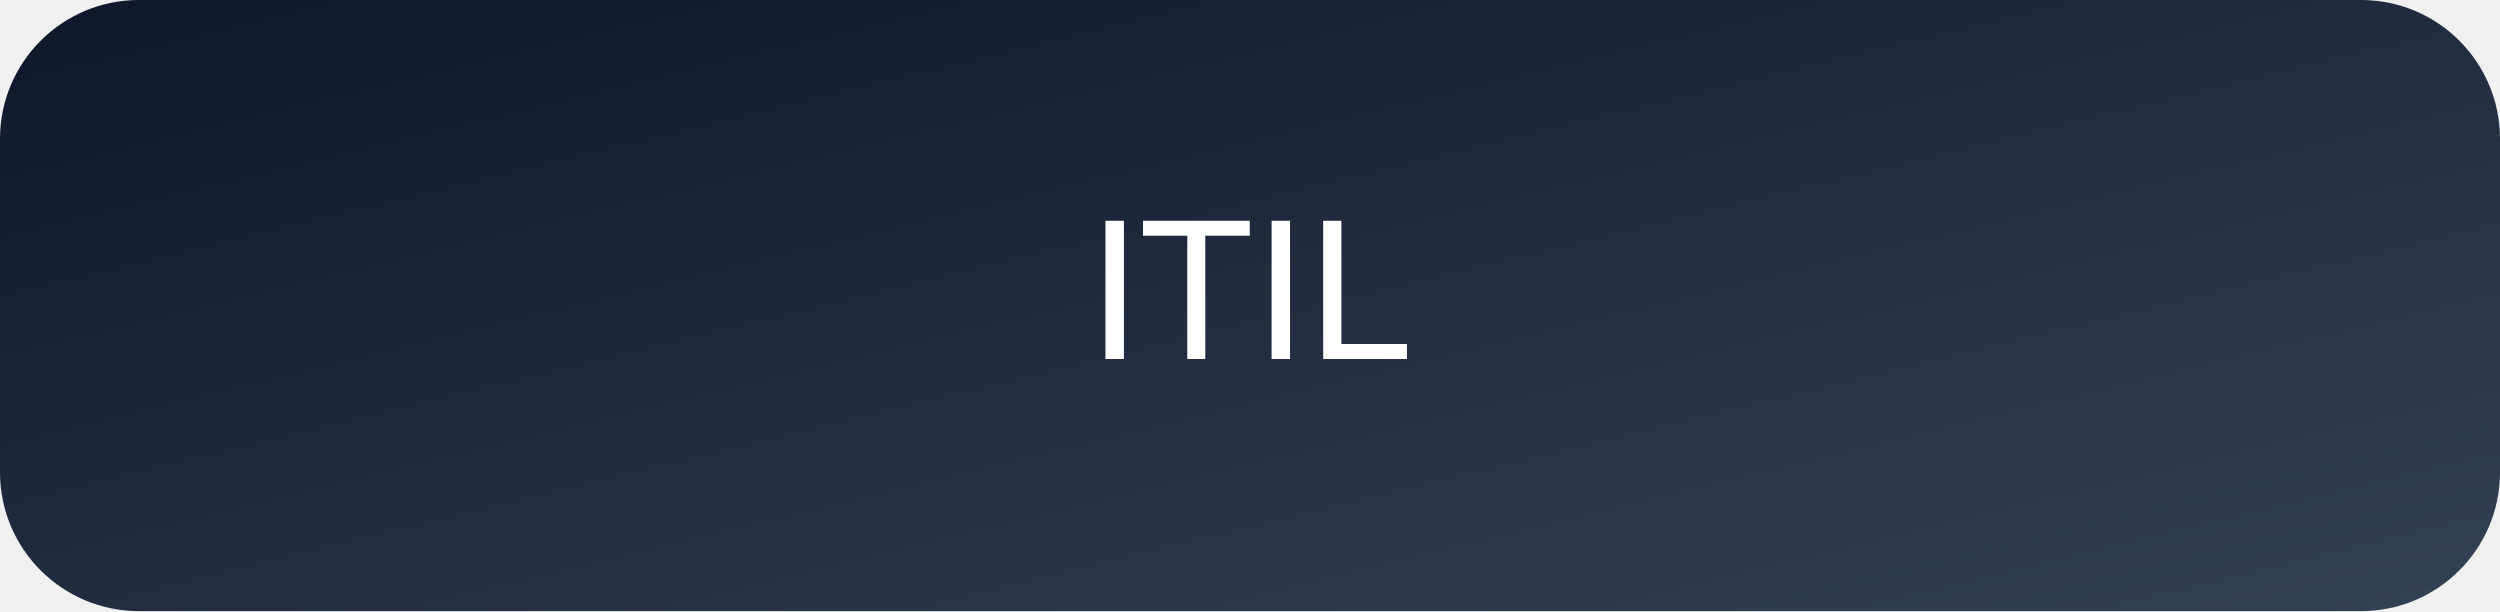
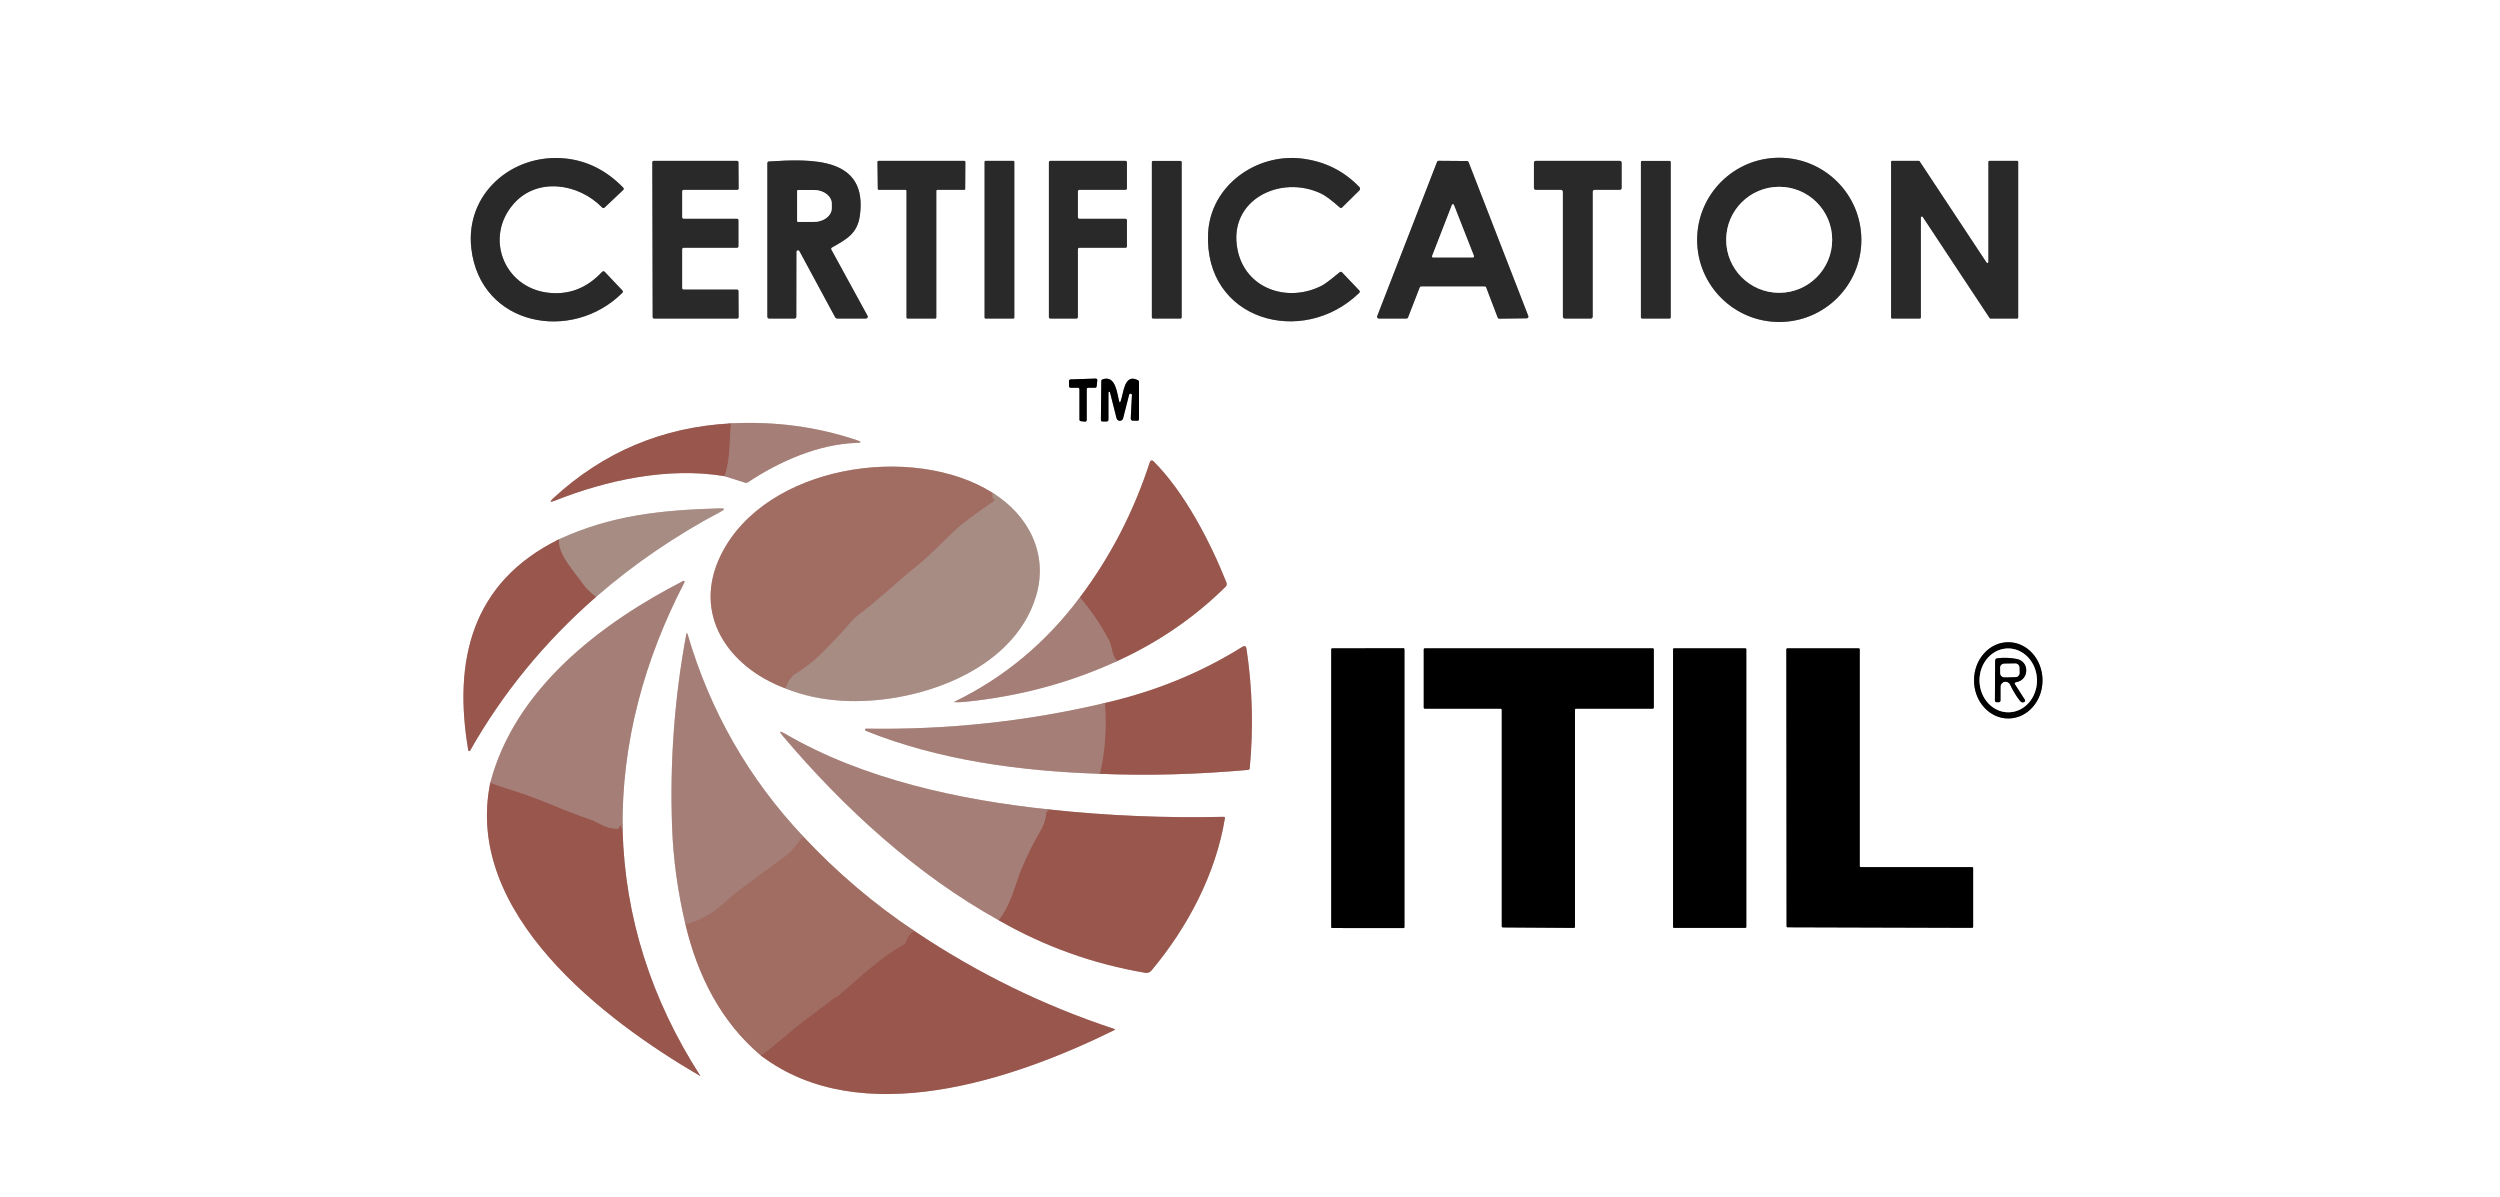
- <svg xmlns="http://www.w3.org/2000/svg" width="180" height="44" viewBox="0 0 180 44">
-   <defs>
-     <linearGradient id="g" x1="0" y1="0" x2="1" y2="1">
-       <stop offset="0" stop-color="#0f172a" />
-       <stop offset="1" stop-color="#334155" />
-     </linearGradient>
-   </defs>
-   <rect rx="10" width="180" height="44" fill="url(#g)" />
-   <text x="50%" y="50%" dominant-baseline="middle" text-anchor="middle" font-family="system-ui, -apple-system, Segoe UI, Roboto, Helvetica, Arial, sans-serif" font-size="14" fill="#ffffff">ITIL</text>
+ <svg xmlns="http://www.w3.org/2000/svg" viewBox="0 0 777 372">
+   <g fill="none" stroke-width="2">
+     <path stroke="#949494" d="M170.06 90.94c-13.54-1.78-19.5-17.27-10.42-27.59 7.36-8.39 20.22-6.35 27.46 1.1q.42.43.86.01l5.69-5.38q.41-.39.01-.8-7.75-7.95-17.9-9.02c-16.42-1.73-31.26 10.89-29.27 27.99 2.82 24.15 31.27 29.4 46.92 13.77q.38-.37.01-.76l-5.43-5.73q-.45-.46-.89.01-7.21 7.69-17.04 6.4M404.51 49.27c-13.97-1.66-28.3 8.35-29.03 23.22-1.32 27.06 29.31 35.67 46.94 18.56q.4-.39.01-.8l-5.29-5.56q-.38-.4-.81-.04-4.07 3.37-5.38 4.06c-10.54 5.53-23.97 1.22-26.36-11.27-2.93-15.3 13.35-23.29 26-17.29q2.04.97 5.79 4.31.4.36.78-.02l5.32-5.25a.76.75 45.8 0 0 .01-1.06q-7.29-7.59-17.98-8.86M578.51 74.55a25.52 25.52 0 0 0-25.52-25.52 25.52 25.52 0 0 0-25.52 25.52 25.52 25.52 0 0 0 25.52 25.52 25.52 25.52 0 0 0 25.52-25.52M212.45 90a.45.45 0 0 1-.45-.45v-12.1a.45.45 0 0 1 .45-.45h16.6a.45.45 0 0 0 .45-.45v-8.1a.45.45 0 0 0-.45-.45h-16.6a.45.45 0 0 1-.45-.45v-8.1a.45.45 0 0 1 .45-.45h16.66a.45.45 0 0 0 .45-.45l-.05-8.1a.45.45 0 0 0-.45-.45h-25.87a.45.45 0 0 0-.45.45l.11 48.1a.45.45 0 0 0 .45.45h25.81a.45.45 0 0 0 .45-.45l-.05-8.1a.45.45 0 0 0-.45-.45h-16.61M247.52 78.27a.5.5 0 0 1 .94-.24l11.08 20.52a.87.85-13.7 0 0 .76.45l8.86-.01a.55.55 0 0 0 .48-.81l-11.25-20.57q-.24-.45.2-.7c4.4-2.49 7.87-4.26 8.65-9.84 2.57-18.42-15.02-17.69-28.2-16.89q-.54.04-.54.58v47.61q0 .63.63.63h7.74q.62 0 .62-.62l.03-20.11M281.42 59a.33.33 0 0 1 .33.33v39.34a.33.33 0 0 0 .33.33h8.59a.33.33 0 0 0 .33-.33V59.33a.33.33 0 0 1 .33-.33h8.32a.33.33 0 0 0 .33-.33l.05-8.34a.33.33 0 0 0-.33-.33h-26.65a.33.33 0 0 0-.33.33l.1 8.34a.33.33 0 0 0 .33.33h8.27M315.25 50.31a.31.31 0 0 0-.31-.31h-8.62a.31.31 0 0 0-.31.31v48.38a.31.31 0 0 0 .31.31h8.62a.31.31 0 0 0 .31-.31V50.31M335.46 68a.46.46 0 0 1-.46-.46v-8.08a.46.46 0 0 1 .46-.46h14.33a.46.46 0 0 0 .46-.46v-8.08a.46.46 0 0 0-.46-.46h-23.33a.46.46 0 0 0-.46.46v48.08a.46.46 0 0 0 .46.46h8.08a.46.46 0 0 0 .46-.46V77.46a.46.46 0 0 1 .46-.46h14.33a.46.46 0 0 0 .46-.46v-8.08a.46.46 0 0 0-.46-.46h-14.33M367.26 50.39a.38.38 0 0 0-.38-.38h-8.5a.38.38 0 0 0-.38.38v48.22a.38.38 0 0 0 .38.38h8.5a.38.38 0 0 0 .38-.38V50.39M447.14 49.98a.53.53 0 0 0-.5.34l-18.61 47.95a.53.53 0 0 0 .49.72l8.6.01a.53.53 0 0 0 .49-.34l3.62-9.32a.53.53 0 0 1 .49-.34h19.7a.53.53 0 0 1 .5.34l3.56 9.35a.53.53 0 0 0 .5.35l8.53-.11a.53.53 0 0 0 .48-.72l-18.56-47.82a.53.53 0 0 0-.49-.34l-8.8-.07M495 59.58a.58.58 0 0 1 .58-.58h7.84a.58.58 0 0 0 .58-.58v-7.84a.58.58 0 0 0-.58-.58h-26.09a.58.58 0 0 0-.58.58v7.84a.58.58 0 0 0 .58.58h7.84a.58.58 0 0 1 .58.58v38.83a.58.58 0 0 0 .58.58l8.09.01a.58.58 0 0 0 .58-.58V59.58M519.26 50.39a.38.38 0 0 0-.38-.38h-8.5a.38.38 0 0 0-.38.38v48.22a.38.38 0 0 0 .38.38h8.5a.38.38 0 0 0 .38-.38V50.39M618 81.43a.32.32 0 0 1-.59.17l-20.79-31.46a.32.32 0 0 0-.26-.14h-8.29a.32.32 0 0 0-.32.32v48.35a.32.32 0 0 0 .32.32l8.61.01a.32.32 0 0 0 .32-.32v-31.1a.32.32 0 0 1 .59-.17l20.79 31.45a.32.32 0 0 0 .26.14h8.29a.32.32 0 0 0 .32-.32V50.32a.32.32 0 0 0-.32-.32h-8.61a.32.32 0 0 0-.32.32v31.11" vector-effect="non-scaling-stroke" />
+     <path stroke="gray" d="M337.75 120.97a.47.47 0 0 1 .47-.47h2.16a.47.47 0 0 0 .46-.42l.2-1.9a.47.47 0 0 0-.48-.52l-7.86.26a.47.47 0 0 0-.45.47v1.64a.47.47 0 0 0 .47.47h2.31a.47.47 0 0 1 .47.47v9.47a.47.47 0 0 0 .42.46l1.31.14a.47.47 0 0 0 .52-.47v-9.6M347.85 124.77c-.67-2.21-.99-8.32-5.16-6.87q-.4.14-.4.56l-.13 11.99q0 .55.54.55h1.17q.63 0 .63-.62v-8.39a.25.25 0 0 1 .49-.06l2.04 8.07a1.05 1.05 0 0 0 2.03 0l1.87-7.34a.45.45 0 0 1 .88.13l-.37 7.29a.64.64 0 0 0 .64.67h1.42q.5 0 .5-.5v-11.47q0-.45-.4-.65c-4.31-2.16-4.38 4.34-5.33 6.66q-.24.57-.42-.02" vector-effect="non-scaling-stroke" />
+     <path stroke="#d2bfbb" d="m225.18 147.99 6.36 2.02q.5.16.94-.13c9.69-6.46 21.93-11.87 33.76-12.23q2.35-.07.13-.82-18.66-6.29-39.19-5.24" vector-effect="non-scaling-stroke" />
+     <path stroke="#ccaba6" d="M227.18 131.59q-31.87 1.69-55.26 23.3-1.74 1.61.46.74c16.16-6.41 35.21-10.57 52.8-7.64" vector-effect="non-scaling-stroke" />
+     <path stroke="#9f6b62" d="M227.18 131.59c-.49 5.29-.16 11.42-2 16.4" vector-effect="non-scaling-stroke" />
+     <path stroke="#d2bfbb" d="M335.62 185.68q-15.85 21.16-38.85 32.35-.42.21.05.22 1.41.05 3.49-.16 25.05-2.56 47.07-12.71" vector-effect="non-scaling-stroke" />
+     <path stroke="#ccaba6" d="M347.38 205.38q19.03-8.71 33.52-23.01a1.2 1.2 0 0 0 .28-1.31c-4.95-12.49-13.13-28.28-22.76-37.78a.61.61 0 0 0-1.01.24q-7.53 23.23-21.79 42.16" vector-effect="non-scaling-stroke" />
+     <path stroke="#9f6b62" d="M347.38 205.38c-1.78-.97-1.67-4.32-2.59-6.1q-3.77-7.36-9.17-13.6" vector-effect="non-scaling-stroke" />
+     <path stroke="#d3c6c2" d="M244.12 213.96q7.99 3.25 17.62 3.83c22.1 1.34 53.16-8.71 60.27-32.55 3.86-12.94-2.22-25.07-13.5-32.06" vector-effect="non-scaling-stroke" />
+     <path stroke="#d0b6b1" d="M308.51 153.18c-24.68-15.58-70.56-8.66-84.4 19.19-9.21 18.54 2.27 35 20.01 41.59" vector-effect="non-scaling-stroke" />
+     <path stroke="#a47d74" d="M308.51 153.18q-.16 2 .43 2a.26.26 0 0 1 .14.48q-5.74 3.86-10.25 7.46c-3.5 2.79-8.88 8.85-13.86 12.81-6.24 4.95-11.83 10.49-18.24 15.29-2.05 1.52-3.22 3.38-4.97 5.22-4.75 5.01-8.65 9.5-14.69 13.14q-1.61.97-2.95 4.38" vector-effect="non-scaling-stroke" />
+     <path stroke="#ccaba6" d="M173.76 167.6c-27.25 13.37-32.96 37.81-28.22 65.59a.31.31 0 0 0 .57.1q15.19-26.84 39.11-47.75" vector-effect="non-scaling-stroke" />
+     <path stroke="#d3c6c2" d="M185.22 185.54q17.78-15.43 38.82-26.53 2.06-1.09-.27-1.02c-17.96.53-33.56 2.04-50.01 9.61" vector-effect="non-scaling-stroke" />
+     <path stroke="#a07169" d="M185.22 185.54q-2.86-2.31-3.82-3.71c-2.6-3.81-8.3-9.66-7.64-14.23" vector-effect="non-scaling-stroke" />
+     <path stroke="#ccaba6" d="M152.37 243.34c-8.29 40.42 35.2 73.63 65.22 91.06q.14.08.05-.05-23.01-35.86-24.14-76.37" vector-effect="non-scaling-stroke" />
+     <path stroke="#d2bfbb" d="M193.5 257.98c-.37-27.2 6.8-53.06 19.25-77.04a.29.28-89.5 0 0-.38-.39c-25.6 13.11-52.39 33.54-60 62.79" vector-effect="non-scaling-stroke" />
+     <path stroke="#9f6b62" d="m193.5 257.98-.58-1.23a.2.19-53.9 0 0-.37.06l-.04.27q-.07.53-.6.54c-3.71.09-5.95-2.07-8.71-2.98-8.01-2.64-15.63-6.43-23.64-8.86q-3.63-1.1-7.19-2.44" vector-effect="non-scaling-stroke" />
+     <path stroke="#d0b6b1" d="M213.04 287.32c3.72 15.74 11.01 30.29 23.45 40.74" vector-effect="non-scaling-stroke" />
+     <path stroke="#ccaba6" d="M236.49 328.06c31.12 23.7 78.78 7.43 109.81-7.89q.47-.23-.03-.39-33-10.88-62.02-30.39" vector-effect="non-scaling-stroke" />
+     <path stroke="#d0b6b1" d="M284.25 289.39q-18.89-12.62-34.51-29.31" vector-effect="non-scaling-stroke" />
+     <path stroke="#d2bfbb" d="M249.74 260.08q-25.57-27.09-36.08-63.11a.18.17-47.9 0 0-.34.02q-5.55 29.77-4.43 60.19.54 14.86 4.15 30.14" vector-effect="non-scaling-stroke" />
+     <path stroke="#a3766d" d="M249.74 260.08c-2.09 1.79-2.78 3.77-5.02 5.51-6.84 5.31-14.15 10.01-20.58 15.81q-4.58 4.12-11.1 5.92" vector-effect="non-scaling-stroke" />
+     <path stroke="#9d6258" d="M284.25 289.39q-1.89.91-2.69 3.46a1.31 1.3 84.7 0 1-.62.75c-7.42 3.97-14.31 10.9-20.84 16.28q-.11.1-.27.11l-.14.02q-.16.02-.29.12-4.65 3.6-9.36 7.11c-4.14 3.08-8.75 7.5-13.55 10.82" vector-effect="non-scaling-stroke" />
+     <path stroke="gray" d="M624.17 223.3a11.85 10.64 90 0 0 10.64-11.85 11.85 10.64 90 0 0-10.64-11.85 11.85 10.64 90 0 0-10.64 11.85 11.85 10.64 90 0 0 10.64 11.85" vector-effect="non-scaling-stroke" />
+     <path stroke="#d2bfbb" d="M343.41 218.49q-36.3 8.6-74.25 7.97a.34.34 0 0 0-.14.65c22.6 9.13 48.05 12.57 72.82 13.39" vector-effect="non-scaling-stroke" />
+     <path stroke="#ccaba6" d="M341.84 240.5q22.09.94 46.06-1.22.46-.04.51-.5 1.78-18.65-1-37.13-.2-1.29-1.3-.6-19.31 12.07-42.7 17.44" vector-effect="non-scaling-stroke" />
+     <path stroke="#9f6b62" d="M341.84 240.5q2.41-10.11 1.57-22.01" vector-effect="non-scaling-stroke" />
+     <path stroke="gray" d="M413.75 288.12a.31.31 0 0 0 .31.31l22.13.02a.31.31 0 0 0 .31-.31v-86.36a.31.31 0 0 0-.31-.31l-22.13.04a.31.31 0 0 0-.31.31v86.3M466.41 220.25a.34.34 0 0 1 .34.34v67.31a.34.34 0 0 0 .34.34l22.07.15a.34.34 0 0 0 .34-.34v-67.46a.34.34 0 0 1 .34-.34h23.82a.34.34 0 0 0 .34-.34v-18.07a.34.34 0 0 0-.34-.34h-70.82a.34.34 0 0 0-.34.34v18.07a.34.34 0 0 0 .34.34h23.57M542.75 201.76a.26.26 0 0 0-.26-.26h-22.24a.26.26 0 0 0-.26.26v86.36a.26.26 0 0 0 .26.26h22.24a.26.26 0 0 0 .26-.26v-86.36M578.33 269.5a.33.33 0 0 1-.33-.33v-67.34a.33.33 0 0 0-.33-.33h-22.14a.33.33 0 0 0-.33.33l.07 86.04a.33.33 0 0 0 .33.33l57.32.17a.33.33 0 0 0 .33-.33v-18.21a.33.33 0 0 0-.33-.33h-34.59" vector-effect="non-scaling-stroke" />
+     <path stroke="#ccaba6" d="M310.42 286.02q21.24 12.2 45.54 16.33a2.02 2 24.7 0 0 1.89-.69c11.19-13.35 20-29.93 22.86-47.4a.34.34 0 0 0-.35-.39q-27.11.63-54.08-2.26" vector-effect="non-scaling-stroke" />
+     <path stroke="#d2bfbb" d="M326.28 251.61c-28.03-2.94-58.04-9.4-82.42-23.64q-2.38-1.39-.6.72c19.17 22.66 41.66 43.17 67.16 57.33" vector-effect="non-scaling-stroke" />
+     <path stroke="#9f6b62" d="m326.28 251.61-.72.22a.06.06 0 0 0 0 .11l.38.12a.07.07 0 0 1-.01.14l-.45.06q-.29.04-.3.33-.11 2.92-2.01 6.08-2.94 4.88-5.79 11.73c-1.92 4.64-3.01 10.57-6.96 15.62" vector-effect="non-scaling-stroke" />
+     <path stroke="#949494" d="M569.44 74.53a16.47 16.47 0 0 0-16.47-16.47 16.47 16.47 0 0 0-16.47 16.47A16.47 16.47 0 0 0 552.97 91a16.47 16.47 0 0 0 16.47-16.47M247.75 59.34v9.34a.29.29 0 0 0 .29.29h4.92a5.55 4.28 0 0 0 5.55-4.28v-1.36a5.55 4.28 0 0 0-5.55-4.28h-4.92a.29.29 0 0 0-.29.29M445.1 79.59a.31.31 0 0 0 .29.42l12.42-.02a.31.31 0 0 0 .29-.43l-6.24-15.88a.31.31 0 0 0-.58 0l-6.18 15.91" vector-effect="non-scaling-stroke" />
+     <path stroke="gray" d="M624.298 221.379a9.92 8.93 89.2 0 0 8.791-10.044 9.92 8.93 89.2 0 0-9.068-9.794 9.92 8.93 89.2 0 0-8.79 10.044 9.92 8.93 89.2 0 0 9.067 9.794" vector-effect="non-scaling-stroke" />
+     <path stroke="gray" d="M626.62 212.01c4.03-.63 4.29-6.42.14-7.21q-2.97-.57-6.01-.21a.75.74-3.5 0 0-.66.74l-.07 12.32q0 .61.6.6h.54q.59 0 .59-.59v-4.21a1.57 1.57 0 0 1 3-.66q1.22 2.63 3 4.96.65.85 1.4.42a.49.48 59.2 0 0 .17-.69l-3.03-4.73q-.39-.62.33-.74" vector-effect="non-scaling-stroke" />
+     <path stroke="gray" d="M627.636 207.443a1.23 1.23 0 0 0-1.25-1.21l-3.519.055a1.23 1.23 0 0 0-1.21 1.25l.027 1.739a1.23 1.23 0 0 0 1.25 1.21l3.519-.055a1.23 1.23 0 0 0 1.21-1.25l-.027-1.739" vector-effect="non-scaling-stroke" />
+   </g>
+   <path fill="#fff" d="M0 0h777v372H0V0Zm170.06 90.94c-13.54-1.78-19.5-17.27-10.42-27.59 7.36-8.39 20.22-6.35 27.46 1.1q.42.43.86.01l5.69-5.38q.41-.39.01-.8-7.75-7.95-17.9-9.02c-16.42-1.73-31.26 10.89-29.27 27.99 2.82 24.15 31.27 29.4 46.92 13.77q.38-.37.01-.76l-5.43-5.73q-.45-.46-.89.01-7.21 7.69-17.04 6.4Zm234.45-41.67c-13.97-1.66-28.3 8.35-29.03 23.22-1.32 27.06 29.31 35.67 46.94 18.56q.4-.39.01-.8l-5.29-5.56q-.38-.4-.81-.04-4.07 3.37-5.38 4.06c-10.54 5.53-23.97 1.22-26.36-11.27-2.93-15.3 13.35-23.29 26-17.29q2.04.97 5.79 4.31.4.36.78-.02l5.32-5.25a.76.75 45.8 0 0 .01-1.06q-7.29-7.59-17.98-8.86Zm174 25.28a25.52 25.52 0 0 0-25.52-25.52 25.52 25.52 0 0 0-25.52 25.52 25.52 25.52 0 0 0 25.52 25.52 25.52 25.52 0 0 0 25.52-25.52ZM212.45 90a.45.45 0 0 1-.45-.45v-12.1a.45.45 0 0 1 .45-.45h16.6a.45.45 0 0 0 .45-.45v-8.1a.45.45 0 0 0-.45-.45h-16.6a.45.45 0 0 1-.45-.45v-8.1a.45.45 0 0 1 .45-.45h16.66a.45.45 0 0 0 .45-.45l-.05-8.1a.45.45 0 0 0-.45-.45h-25.87a.45.45 0 0 0-.45.45l.11 48.1a.45.45 0 0 0 .45.45h25.81a.45.45 0 0 0 .45-.45l-.05-8.1a.45.45 0 0 0-.45-.45h-16.61Zm35.07-11.73a.5.5 0 0 1 .94-.24l11.08 20.52a.87.85-13.7 0 0 .76.45l8.86-.01a.55.55 0 0 0 .48-.81l-11.25-20.57q-.24-.45.2-.7c4.4-2.49 7.87-4.26 8.65-9.84 2.57-18.42-15.02-17.69-28.2-16.89q-.54.04-.54.58v47.61q0 .63.63.63h7.74q.62 0 .62-.62l.03-20.11ZM281.42 59a.33.33 0 0 1 .33.33v39.34a.33.33 0 0 0 .33.33h8.59a.33.33 0 0 0 .33-.33V59.33a.33.33 0 0 1 .33-.33h8.32a.33.33 0 0 0 .33-.33l.05-8.34a.33.33 0 0 0-.33-.33h-26.65a.33.33 0 0 0-.33.33l.1 8.34a.33.33 0 0 0 .33.33h8.27Zm33.83-8.69a.31.31 0 0 0-.31-.31h-8.62a.31.31 0 0 0-.31.31v48.38a.31.31 0 0 0 .31.31h8.62a.31.31 0 0 0 .31-.31V50.31ZM335.46 68a.46.46 0 0 1-.46-.46v-8.08a.46.46 0 0 1 .46-.46h14.33a.46.46 0 0 0 .46-.46v-8.08a.46.46 0 0 0-.46-.46h-23.33a.46.46 0 0 0-.46.46v48.08a.46.46 0 0 0 .46.46h8.08a.46.46 0 0 0 .46-.46V77.46a.46.46 0 0 1 .46-.46h14.33a.46.46 0 0 0 .46-.46v-8.08a.46.46 0 0 0-.46-.46h-14.33Zm31.8-17.61a.38.38 0 0 0-.38-.38h-8.5a.38.38 0 0 0-.38.38v48.22a.38.38 0 0 0 .38.38h8.5a.38.38 0 0 0 .38-.38V50.39Zm79.88-.41a.53.53 0 0 0-.5.34l-18.61 47.95a.53.53 0 0 0 .49.72l8.6.01a.53.53 0 0 0 .49-.34l3.62-9.32a.53.53 0 0 1 .49-.34h19.7a.53.53 0 0 1 .5.34l3.56 9.35a.53.53 0 0 0 .5.35l8.53-.11a.53.53 0 0 0 .48-.72l-18.56-47.82a.53.53 0 0 0-.49-.34l-8.8-.07Zm47.86 9.6a.58.58 0 0 1 .58-.58h7.84a.58.58 0 0 0 .58-.58v-7.84a.58.58 0 0 0-.58-.58h-26.09a.58.58 0 0 0-.58.58v7.84a.58.58 0 0 0 .58.58h7.84a.58.58 0 0 1 .58.58v38.83a.58.58 0 0 0 .58.58l8.09.01a.58.58 0 0 0 .58-.58V59.58Zm24.26-9.19a.38.38 0 0 0-.38-.38h-8.5a.38.38 0 0 0-.38.38v48.22a.38.38 0 0 0 .38.38h8.5a.38.38 0 0 0 .38-.38V50.39ZM618 81.43a.32.32 0 0 1-.59.17l-20.79-31.46a.32.32 0 0 0-.26-.14h-8.29a.32.32 0 0 0-.32.32v48.35a.32.32 0 0 0 .32.32l8.61.01a.32.32 0 0 0 .32-.32v-31.1a.32.32 0 0 1 .59-.17l20.79 31.45a.32.32 0 0 0 .26.14h8.29a.32.32 0 0 0 .32-.32V50.32a.32.32 0 0 0-.32-.32h-8.61a.32.32 0 0 0-.32.32v31.11Zm-280.25 39.54a.47.47 0 0 1 .47-.47h2.16a.47.47 0 0 0 .46-.42l.2-1.9a.47.47 0 0 0-.48-.52l-7.86.26a.47.47 0 0 0-.45.47v1.64a.47.47 0 0 0 .47.47h2.31a.47.47 0 0 1 .47.47v9.47a.47.47 0 0 0 .42.46l1.31.14a.47.47 0 0 0 .52-.47v-9.6Zm10.1 3.8c-.67-2.21-.99-8.32-5.16-6.87q-.4.14-.4.56l-.13 11.99q0 .55.54.55h1.17q.63 0 .63-.62v-8.39a.25.25 0 0 1 .49-.06l2.04 8.07a1.05 1.05 0 0 0 2.03 0l1.87-7.34a.45.45 0 0 1 .88.13l-.37 7.29a.64.64 0 0 0 .64.67h1.42q.5 0 .5-.5v-11.47q0-.45-.4-.65c-4.31-2.16-4.38 4.34-5.33 6.66q-.24.57-.42-.02Zm-122.67 23.22 6.36 2.02q.5.16.94-.13c9.69-6.46 21.93-11.87 33.76-12.23q2.35-.07.13-.82-18.66-6.29-39.19-5.24-31.87 1.69-55.26 23.3-1.74 1.61.46.74c16.16-6.41 35.21-10.57 52.8-7.64Zm110.44 37.69q-15.85 21.16-38.85 32.35-.42.21.05.22 1.41.05 3.49-.16 25.05-2.56 47.07-12.71 19.03-8.71 33.52-23.01a1.2 1.2 0 0 0 .28-1.31c-4.95-12.49-13.13-28.28-22.76-37.78a.61.61 0 0 0-1.01.24q-7.53 23.23-21.79 42.16Zm-91.5 28.28q7.99 3.25 17.62 3.83c22.1 1.34 53.16-8.71 60.27-32.55 3.86-12.94-2.22-25.07-13.5-32.06-24.68-15.58-70.56-8.66-84.4 19.19-9.21 18.54 2.27 35 20.01 41.59Zm-70.36-46.36c-27.25 13.37-32.96 37.81-28.22 65.59a.31.31 0 0 0 .57.1q15.19-26.84 39.11-47.75 17.78-15.43 38.82-26.53 2.06-1.09-.27-1.02c-17.96.53-33.56 2.04-50.01 9.61Zm-21.39 75.74c-8.29 40.42 35.2 73.63 65.22 91.06q.14.08.05-.05-23.01-35.86-24.14-76.37c-.37-27.2 6.8-53.06 19.25-77.04a.29.28-89.5 0 0-.38-.39c-25.6 13.11-52.39 33.54-60 62.79Zm60.67 43.98c3.72 15.74 11.01 30.29 23.45 40.74 31.12 23.7 78.78 7.43 109.81-7.89q.47-.23-.03-.39-33-10.88-62.02-30.39-18.89-12.62-34.51-29.31-25.57-27.09-36.08-63.11a.18.17-47.9 0 0-.34.02q-5.55 29.77-4.43 60.19.54 14.86 4.15 30.14Zm411.13-64.02a11.85 10.64 90 0 0 10.64-11.85 11.85 10.64 90 0 0-10.64-11.85 11.85 10.64 90 0 0-10.64 11.85 11.85 10.64 90 0 0 10.64 11.85Zm-280.76-4.81q-36.3 8.6-74.25 7.97a.34.34 0 0 0-.14.65c22.6 9.13 48.05 12.57 72.82 13.39q22.09.94 46.06-1.22.46-.04.51-.5 1.78-18.65-1-37.13-.2-1.29-1.3-.6-19.31 12.07-42.7 17.44Zm70.34 69.63a.31.31 0 0 0 .31.31l22.13.02a.31.31 0 0 0 .31-.31v-86.36a.31.31 0 0 0-.31-.31l-22.13.04a.31.31 0 0 0-.31.31v86.3Zm52.66-67.87a.34.34 0 0 1 .34.34v67.31a.34.34 0 0 0 .34.34l22.07.15a.34.34 0 0 0 .34-.34v-67.46a.34.34 0 0 1 .34-.34h23.82a.34.34 0 0 0 .34-.34v-18.07a.34.34 0 0 0-.34-.34h-70.82a.34.34 0 0 0-.34.34v18.07a.34.34 0 0 0 .34.34h23.57Zm76.34-18.49a.26.26 0 0 0-.26-.26h-22.24a.26.26 0 0 0-.26.26v86.36a.26.26 0 0 0 .26.26h22.24a.26.26 0 0 0 .26-.26v-86.36Zm35.58 67.74a.33.33 0 0 1-.33-.33v-67.34a.33.33 0 0 0-.33-.33h-22.14a.33.33 0 0 0-.33.33l.07 86.04a.33.33 0 0 0 .33.33l57.32.17a.33.33 0 0 0 .33-.33v-18.21a.33.33 0 0 0-.33-.33h-34.59Zm-267.91 16.52q21.24 12.2 45.54 16.33a2.02 2 24.7 0 0 1.89-.69c11.19-13.35 20-29.93 22.86-47.4a.34.34 0 0 0-.35-.39q-27.11.63-54.08-2.26c-28.03-2.94-58.04-9.4-82.42-23.64q-2.38-1.39-.6.72c19.17 22.66 41.66 43.17 67.16 57.33Z" />
+   <path fill="#292929" d="M170.06 90.94q9.83 1.29 17.04-6.4.44-.47.89-.01l5.43 5.73q.37.39-.01.76c-15.65 15.63-44.1 10.38-46.92-13.77-1.99-17.1 12.85-29.72 29.27-27.99q10.15 1.07 17.9 9.02.4.41-.01.8l-5.69 5.38q-.44.42-.86-.01c-7.24-7.45-20.1-9.49-27.46-1.1-9.08 10.32-3.12 25.81 10.42 27.59ZM375.48 72.49c.73-14.87 15.06-24.88 29.03-23.22q10.69 1.27 17.98 8.86a.76.75 45.8 0 1-.01 1.06l-5.32 5.25q-.38.38-.78.02-3.75-3.34-5.79-4.31c-12.65-6-28.93 1.99-26 17.29 2.39 12.49 15.82 16.8 26.36 11.27q1.31-.69 5.38-4.06.43-.36.81.04l5.29 5.56q.39.41-.01.8c-17.63 17.11-48.26 8.5-46.94-18.56ZM578.51 74.55a25.52 25.52 0 0 1-25.52 25.52 25.52 25.52 0 0 1-25.52-25.52 25.52 25.52 0 0 1 25.52-25.52 25.52 25.52 0 0 1 25.52 25.52Zm-9.07-.02a16.47 16.47 0 0 0-16.47-16.47 16.47 16.47 0 0 0-16.47 16.47A16.47 16.47 0 0 0 552.97 91a16.47 16.47 0 0 0 16.47-16.47ZM212.45 90h16.61a.45.45 0 0 1 .45.45l.05 8.1a.45.45 0 0 1-.45.45H203.3a.45.45 0 0 1-.45-.45l-.11-48.1a.45.45 0 0 1 .45-.45h25.87a.45.45 0 0 1 .45.45l.05 8.1a.45.45 0 0 1-.45.45h-16.66a.45.45 0 0 0-.45.45v8.1a.45.45 0 0 0 .45.45h16.6a.45.45 0 0 1 .45.45v8.1a.45.45 0 0 1-.45.45h-16.6a.45.45 0 0 0-.45.45v12.1a.45.45 0 0 0 .45.45ZM247.52 78.27l-.03 20.11q0 .62-.62.62h-7.74q-.63 0-.63-.63V50.76q0-.54.54-.58c13.18-.8 30.77-1.53 28.2 16.89-.78 5.58-4.25 7.35-8.65 9.84q-.44.25-.2.7l11.25 20.57a.55.55 0 0 1-.48.81l-8.86.01a.87.85-13.7 0 1-.76-.45l-11.08-20.52a.5.5 0 0 0-.94.24Zm.23-18.93v9.34a.29.29 0 0 0 .29.29h4.92a5.55 4.28 0 0 0 5.55-4.28v-1.36a5.55 4.28 0 0 0-5.55-4.28h-4.92a.29.29 0 0 0-.29.29ZM281.42 59h-8.27a.33.33 0 0 1-.33-.33l-.1-8.34a.33.33 0 0 1 .33-.33h26.65a.33.33 0 0 1 .33.33l-.05 8.34a.33.33 0 0 1-.33.33h-8.32a.33.33 0 0 0-.33.33v39.34a.33.33 0 0 1-.33.33h-8.59a.33.33 0 0 1-.33-.33V59.33a.33.33 0 0 0-.33-.33Z" />
+   <rect width="9.24" height="49" x="306.01" y="50" fill="#292929" rx=".31" />
+   <path fill="#292929" d="M335.46 68h14.33a.46.46 0 0 1 .46.46v8.08a.46.46 0 0 1-.46.46h-14.33a.46.46 0 0 0-.46.46v21.08a.46.46 0 0 1-.46.46h-8.08a.46.46 0 0 1-.46-.46V50.46a.46.46 0 0 1 .46-.46h23.33a.46.46 0 0 1 .46.46v8.08a.46.46 0 0 1-.46.46h-14.33a.46.46 0 0 0-.46.46v8.08a.46.46 0 0 0 .46.46Z" />
+   <rect width="9.26" height="48.98" x="358" y="50.01" fill="#292929" rx=".38" />
+   <path fill="#292929" d="m447.14 49.98 8.8.07a.53.53 0 0 1 .49.34l18.56 47.82a.53.53 0 0 1-.48.72l-8.53.11a.53.53 0 0 1-.5-.35l-3.56-9.35a.53.53 0 0 0-.5-.34h-19.7a.53.53 0 0 0-.49.34l-3.62 9.32a.53.53 0 0 1-.49.34l-8.6-.01a.53.53 0 0 1-.49-.72l18.61-47.95a.53.53 0 0 1 .5-.34Zm-2.04 29.61a.31.31 0 0 0 .29.42l12.42-.02a.31.31 0 0 0 .29-.43l-6.24-15.88a.31.31 0 0 0-.58 0l-6.18 15.91ZM495 59.58v38.84a.58.58 0 0 1-.58.58l-8.09-.01a.58.58 0 0 1-.58-.58V59.58a.58.58 0 0 0-.58-.58h-7.84a.58.58 0 0 1-.58-.58v-7.84a.58.58 0 0 1 .58-.58h26.09a.58.58 0 0 1 .58.58v7.84a.58.58 0 0 1-.58.58h-7.84a.58.58 0 0 0-.58.58Z" />
+   <rect width="9.26" height="48.98" x="510" y="50.01" fill="#292929" rx=".38" />
+   <path fill="#292929" d="M618 81.43V50.32a.32.32 0 0 1 .32-.32h8.61a.32.32 0 0 1 .32.32v48.36a.32.32 0 0 1-.32.32h-8.29a.32.32 0 0 1-.26-.14l-20.79-31.45a.32.32 0 0 0-.59.17v31.1a.32.32 0 0 1-.32.32l-8.61-.01a.32.32 0 0 1-.32-.32V50.32a.32.32 0 0 1 .32-.32h8.29a.32.32 0 0 1 .26.14l20.79 31.46a.32.32 0 0 0 .59-.17Z" />
+   <circle cx="552.97" cy="74.53" r="16.47" fill="#fff" />
+   <path fill="#fff" d="M247.75 59.34a.29.29 0 0 1 .29-.29h4.92a5.55 4.28 0 0 1 5.55 4.28v1.36a5.55 4.28 0 0 1-5.55 4.28h-4.92a.29.29 0 0 1-.29-.29v-9.34ZM445.1 79.59l6.18-15.91a.31.31 0 0 1 .58 0l6.24 15.88a.31.31 0 0 1-.29.43l-12.42.02a.31.31 0 0 1-.29-.42Z" />
+   <path d="M337.75 120.97v9.6a.47.47 0 0 1-.52.47l-1.31-.14a.47.47 0 0 1-.42-.46v-9.47a.47.47 0 0 0-.47-.47h-2.31a.47.47 0 0 1-.47-.47v-1.64a.47.47 0 0 1 .45-.47l7.86-.26a.47.47 0 0 1 .48.52l-.2 1.9a.47.47 0 0 1-.46.42h-2.16a.47.47 0 0 0-.47.47ZM348.27 124.79c.95-2.32 1.02-8.82 5.33-6.66q.4.2.4.65v11.47q0 .5-.5.5h-1.42a.64.64 0 0 1-.64-.67l.37-7.29a.45.45 0 0 0-.88-.13l-1.87 7.34a1.05 1.05 0 0 1-2.03 0l-2.04-8.07a.25.25 0 0 0-.49.06v8.39q0 .62-.63.62h-1.17q-.54 0-.54-.55l.13-11.99q0-.42.4-.56c4.17-1.45 4.49 4.66 5.16 6.87q.18.59.42.02Z" />
+   <path fill="#98564d" d="M227.18 131.59c-.49 5.29-.16 11.42-2 16.4-17.59-2.93-36.64 1.23-52.8 7.64q-2.2.87-.46-.74 23.39-21.61 55.26-23.3Z" />
+   <path fill="#a57f77" d="M227.18 131.59q20.53-1.05 39.19 5.24 2.22.75-.13.82c-11.83.36-24.07 5.77-33.76 12.23q-.44.29-.94.13l-6.36-2.02c1.84-4.98 1.51-11.11 2-16.4Z" />
+   <path fill="#98564d" d="M347.38 205.38c-1.78-.97-1.67-4.32-2.59-6.1q-3.77-7.36-9.17-13.6 14.26-18.93 21.79-42.16a.61.61 0 0 1 1.01-.24c9.63 9.5 17.81 25.29 22.76 37.78a1.2 1.2 0 0 1-.28 1.31q-14.49 14.3-33.52 23.01Z" />
+   <path fill="#a16d63" d="M308.51 153.18q-.16 2 .43 2a.26.26 0 0 1 .14.48q-5.74 3.86-10.25 7.46c-3.5 2.79-8.88 8.85-13.86 12.81-6.24 4.95-11.83 10.49-18.24 15.29-2.05 1.52-3.22 3.38-4.97 5.22-4.75 5.01-8.65 9.5-14.69 13.14q-1.61.97-2.95 4.38c-17.74-6.59-29.22-23.05-20.01-41.59 13.84-27.85 59.72-34.77 84.4-19.19Z" />
+   <path fill="#a78c84" d="M308.51 153.18c11.28 6.99 17.36 19.12 13.5 32.06-7.11 23.84-38.17 33.89-60.27 32.55q-9.63-.58-17.62-3.83 1.34-3.41 2.95-4.38c6.04-3.64 9.94-8.13 14.69-13.14 1.75-1.84 2.92-3.7 4.97-5.22 6.41-4.8 12-10.34 18.24-15.29 4.98-3.96 10.36-10.02 13.86-12.81q4.51-3.6 10.25-7.46a.26.26 0 0 0-.14-.48q-.59 0-.43-2ZM185.22 185.54q-2.86-2.31-3.82-3.71c-2.6-3.81-8.3-9.66-7.64-14.23 16.45-7.57 32.05-9.08 50.01-9.61q2.33-.07.27 1.02-21.04 11.1-38.82 26.53Z" />
+   <path fill="#98564d" d="M173.76 167.6c-.66 4.57 5.04 10.42 7.64 14.23q.96 1.4 3.82 3.71-23.92 20.91-39.11 47.75a.31.31 0 0 1-.57-.1c-4.74-27.78.97-52.22 28.22-65.59Z" />
+   <path fill="#a57f77" d="m193.5 257.98-.58-1.23a.2.19-53.9 0 0-.37.06l-.04.27q-.07.53-.6.54c-3.71.09-5.95-2.07-8.71-2.98-8.01-2.64-15.63-6.43-23.64-8.86q-3.63-1.1-7.19-2.44c7.61-29.25 34.4-49.68 60-62.79a.29.28-89.5 0 1 .38.39c-12.45 23.98-19.62 49.84-19.25 77.04ZM335.62 185.68q5.4 6.24 9.17 13.6c.92 1.78.81 5.13 2.59 6.1q-22.02 10.15-47.07 12.71-2.08.21-3.49.16-.47-.01-.05-.22 23-11.19 38.85-32.35ZM249.74 260.08c-2.09 1.79-2.78 3.77-5.02 5.51-6.84 5.31-14.15 10.01-20.58 15.81q-4.58 4.12-11.1 5.92-3.61-15.28-4.15-30.14-1.12-30.42 4.43-60.19a.18.17-47.9 0 1 .34-.02q10.51 36.02 36.08 63.11Z" />
+   <path d="M624.17 223.3a11.85 10.64 90 0 1-10.64-11.85 11.85 10.64 90 0 1 10.64-11.85 11.85 10.64 90 0 1 10.64 11.85 11.85 10.64 90 0 1-10.64 11.85Zm.129-1.921a9.92 8.93 89.2 0 0 8.79-10.044 9.92 8.93 89.2 0 0-9.068-9.794 9.92 8.93 89.2 0 0-8.79 10.044 9.92 8.93 89.2 0 0 9.067 9.794Z" />
+   <path fill="#98564d" d="M341.84 240.5q2.41-10.11 1.57-22.01 23.39-5.37 42.7-17.44 1.1-.69 1.3.6 2.78 18.48 1 37.13-.05.46-.51.5-23.97 2.16-46.06 1.22Z" />
+   <path d="M413.75 288.12v-86.3a.31.31 0 0 1 .31-.31l22.13-.04a.31.31 0 0 1 .31.31v86.36a.31.31 0 0 1-.31.31l-22.13-.02a.31.31 0 0 1-.31-.31ZM466.41 220.25h-23.57a.34.34 0 0 1-.34-.34v-18.07a.34.34 0 0 1 .34-.34h70.82a.34.34 0 0 1 .34.34v18.07a.34.34 0 0 1-.34.34h-23.82a.34.34 0 0 0-.34.34v67.46a.34.34 0 0 1-.34.34l-22.07-.15a.34.34 0 0 1-.34-.34v-67.31a.34.34 0 0 0-.34-.34Z" />
+   <rect width="22.76" height="86.88" x="519.99" y="201.5" rx=".26" />
+   <path d="M578.33 269.5h34.59a.33.33 0 0 1 .33.33v18.21a.33.33 0 0 1-.33.33l-57.32-.17a.33.33 0 0 1-.33-.33l-.07-86.04a.33.33 0 0 1 .33-.33h22.14a.33.33 0 0 1 .33.33v67.34a.33.33 0 0 0 .33.33Z" />
+   <path fill="#fff" d="M624.298 221.379a9.92 8.93 89.2 0 1-9.067-9.794 9.92 8.93 89.2 0 1 8.79-10.044 9.92 8.93 89.2 0 1 9.068 9.794 9.92 8.93 89.2 0 1-8.79 10.044Zm2.322-9.369c4.03-.63 4.29-6.42.14-7.21q-2.97-.57-6.01-.21a.75.74-3.5 0 0-.66.74l-.07 12.32q0 .61.6.6h.54q.59 0 .59-.59v-4.21a1.57 1.57 0 0 1 3-.66q1.22 2.63 3 4.96.65.85 1.4.42a.49.48 59.2 0 0 .17-.69l-3.03-4.73q-.39-.62.33-.74Z" />
+   <path d="m626.29 212.75 3.03 4.73a.49.48 59.2 0 1-.17.69q-.75.43-1.4-.42-1.78-2.33-3-4.96a1.57 1.57 0 0 0-3 .66v4.21q0 .59-.59.59h-.54q-.6.01-.6-.6l.07-12.32a.75.74-3.5 0 1 .66-.74q3.04-.36 6.01.21c4.15.79 3.89 6.58-.14 7.21q-.72.12-.33.74Zm1.346-5.307a1.23 1.23 0 0 0-1.25-1.21l-3.519.055a1.23 1.23 0 0 0-1.21 1.25l.027 1.739a1.23 1.23 0 0 0 1.25 1.21l3.519-.055a1.23 1.23 0 0 0 1.21-1.25l-.027-1.739Z" />
+   <rect width="5.98" height="4.2" x="-2.99" y="-2.1" fill="#fff" rx="1.23" transform="rotate(-.9 13576.667 -39662.093)" />
+   <path fill="#a57f77" d="M343.41 218.49q.84 11.9-1.57 22.01c-24.77-.82-50.22-4.26-72.82-13.39a.34.34 0 0 1 .14-.65q37.95.63 74.25-7.97ZM326.28 251.61l-.72.22a.06.06 0 0 0 0 .11l.38.12a.07.07 0 0 1-.01.14l-.45.06q-.29.04-.3.33-.11 2.92-2.01 6.08-2.94 4.88-5.79 11.73c-1.92 4.64-3.01 10.57-6.96 15.62-25.5-14.16-47.99-34.67-67.16-57.33q-1.78-2.11.6-.72c24.38 14.24 54.39 20.7 82.42 23.64Z" />
+   <path fill="#98564d" d="M152.37 243.34q3.56 1.34 7.19 2.44c8.01 2.43 15.63 6.22 23.64 8.86 2.76.91 5 3.07 8.71 2.98q.53-.01.6-.54l.04-.27a.2.19-53.9 0 1 .37-.06l.58 1.23q1.13 40.51 24.14 76.37.09.13-.05.05c-30.02-17.43-73.51-50.64-65.22-91.06ZM326.28 251.61q26.97 2.89 54.08 2.26a.34.34 0 0 1 .35.39c-2.86 17.47-11.67 34.05-22.86 47.4a2.02 2 24.7 0 1-1.89.69q-24.3-4.13-45.54-16.33c3.95-5.05 5.04-10.98 6.96-15.62q2.85-6.85 5.79-11.73 1.9-3.16 2.01-6.08.01-.29.3-.33l.45-.06a.07.07 0 0 0 .01-.14l-.38-.12a.06.06 0 0 1 0-.11l.72-.22Z" />
+   <path fill="#a16d63" d="M249.74 260.08q15.62 16.69 34.51 29.31-1.89.91-2.69 3.46a1.31 1.3 84.7 0 1-.62.75c-7.42 3.97-14.31 10.9-20.84 16.28q-.11.1-.27.11l-.14.02q-.16.02-.29.12-4.65 3.6-9.36 7.11c-4.14 3.08-8.75 7.5-13.55 10.82-12.44-10.45-19.73-25-23.45-40.74q6.52-1.8 11.1-5.92c6.43-5.8 13.74-10.5 20.58-15.81 2.24-1.74 2.93-3.72 5.02-5.51Z" />
+   <path fill="#98564d" d="M284.25 289.39q29.02 19.51 62.02 30.39.5.16.03.39c-31.03 15.32-78.69 31.59-109.81 7.89 4.8-3.32 9.41-7.74 13.55-10.82q4.71-3.51 9.36-7.11.13-.1.29-.12l.14-.02q.16-.01.27-.11c6.53-5.38 13.42-12.31 20.84-16.28a1.31 1.3 84.7 0 0 .62-.75q.8-2.55 2.69-3.46Z" />
</svg>
